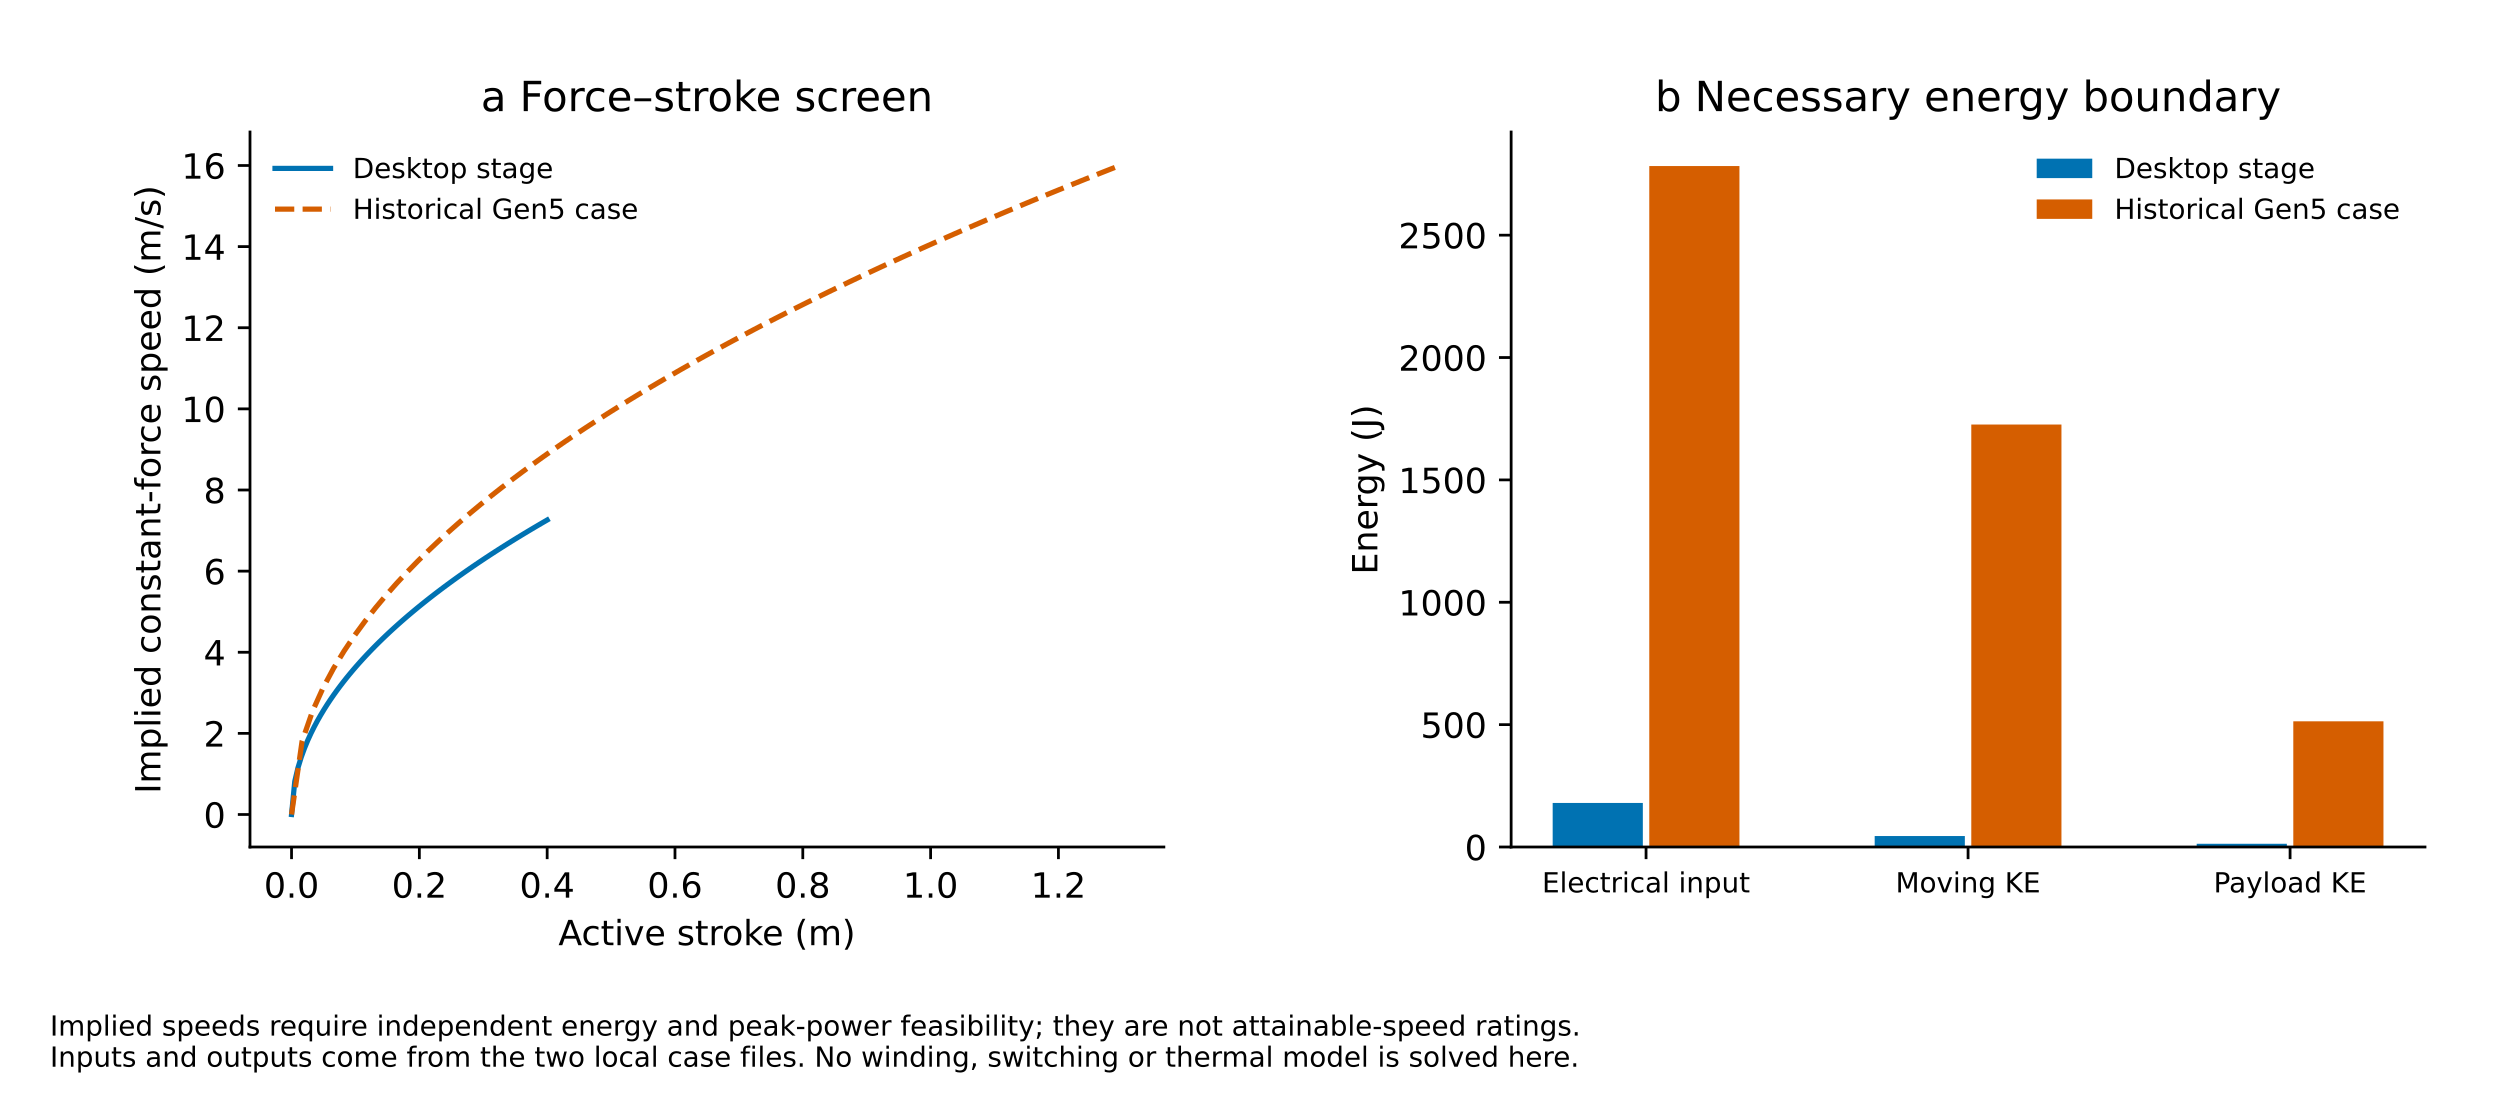
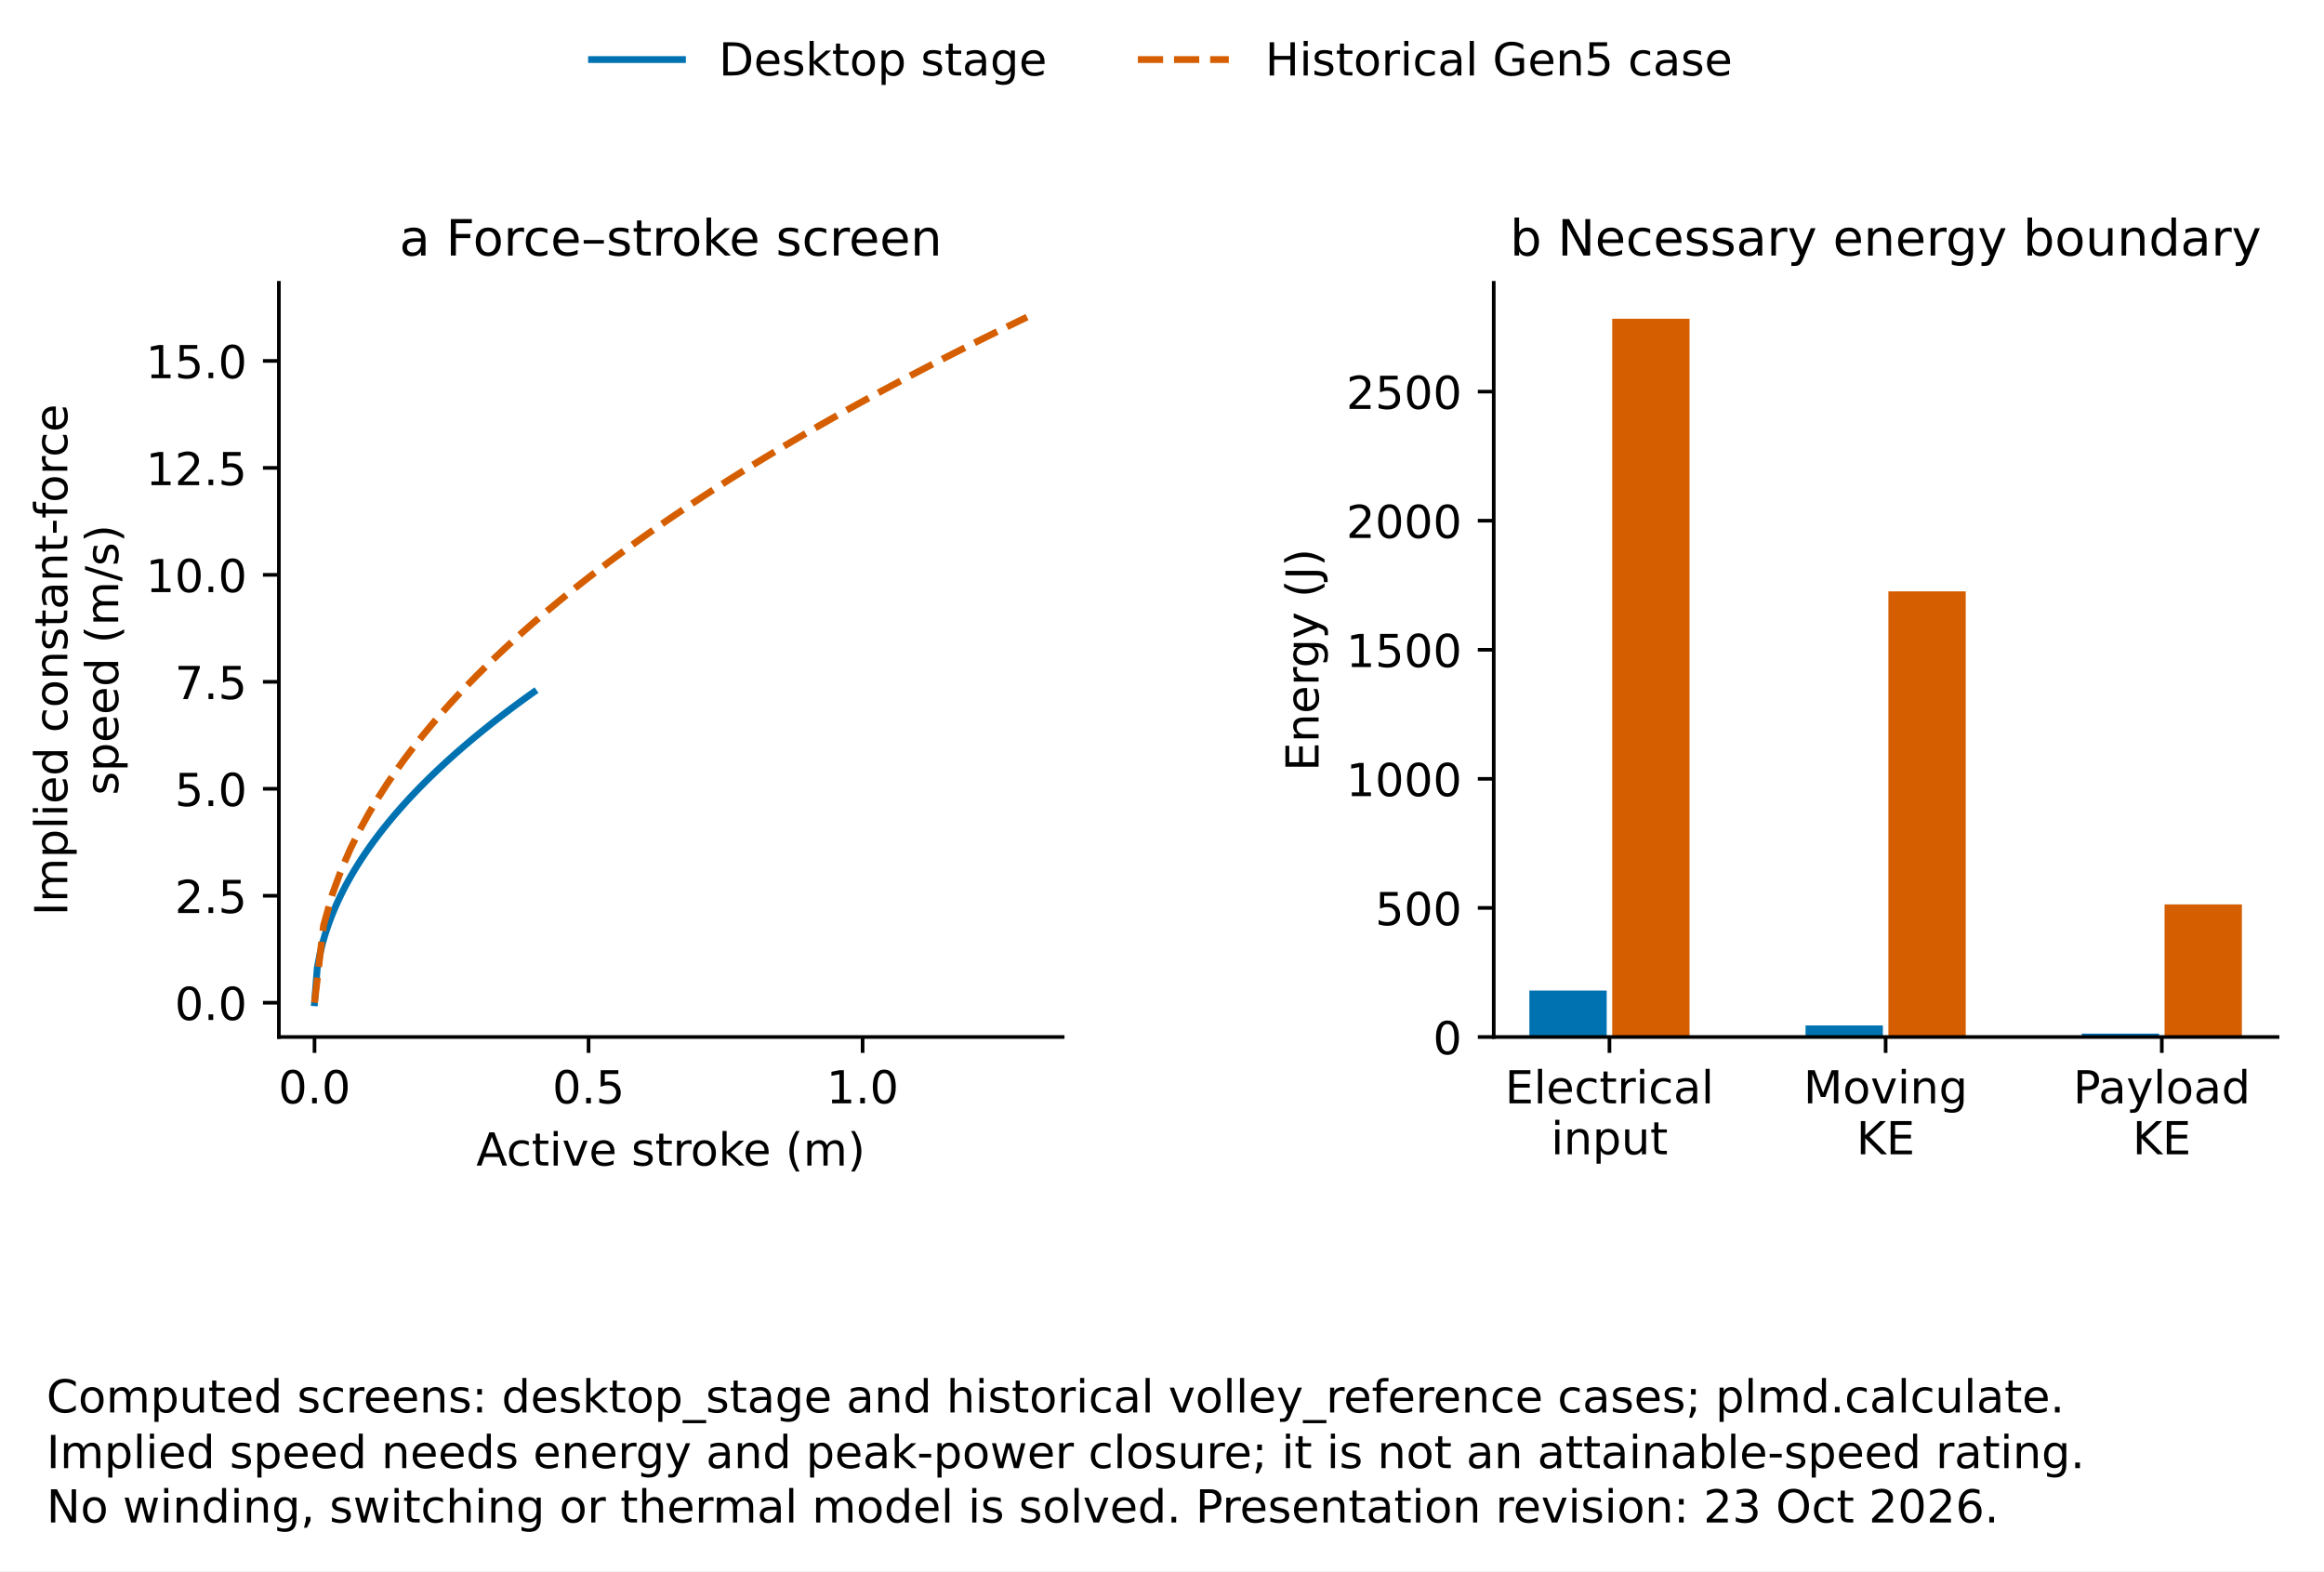
- <svg xmlns="http://www.w3.org/2000/svg" xmlns:xlink="http://www.w3.org/1999/xlink" width="720pt" height="316.8pt" viewBox="0 0 720 316.8" version="1.1">
+ <svg xmlns="http://www.w3.org/2000/svg" xmlns:xlink="http://www.w3.org/1999/xlink" width="511.2pt" height="345.6pt" viewBox="0 0 511.2 345.6" version="1.1">
  <defs>
    <style type="text/css">*{stroke-linejoin: round; stroke-linecap: butt}</style>
  </defs>
  <g id="figure_1">
    <g id="patch_1">
-       <path d="M 0 316.8 L 720 316.8 L 720 0 L 0 0 z " style="fill: #ffffff" />
+       <path d="M 0 345.6 L 511.2 345.6 L 511.2 0 L 0 0 z " style="fill: #ffffff" />
    </g>
    <g id="axes_1">
      <g id="patch_2">
-         <path d="M 72 243.936 L 335.193 243.936 L 335.193 38.016 L 72 38.016 z " style="fill: #ffffff" />
+         <path d="M 61.344 228.096 L 233.749 228.096 L 233.749 62.208 L 61.344 62.208 z " style="fill: #ffffff" />
      </g>
      <g id="matplotlib.axis_1">
        <g id="xtick_1">
          <g id="line2d_1">
            <defs>
              <path id="m3ff86016a6" d="M 0 0 L 0 3.5 " style="stroke: #000000; stroke-width: 0.8" />
            </defs>
            <g>
-               <use xlink:href="#m3ff86016a6" x="83.963" y="243.936" style="stroke: #000000; stroke-width: 0.8" />
+               <use xlink:href="#m3ff86016a6" x="69.181" y="228.096" style="stroke: #000000; stroke-width: 0.8" />
            </g>
          </g>
          <g id="text_1">
-             <text style="font-size: 10px; font-family: 'DejaVu Sans'; text-anchor: middle" x="83.963" y="258.534" transform="rotate(-0 83.96333 258.5344)">0.0</text>
+             <text style="font-size: 10px; font-family: 'DejaVu Sans'; text-anchor: middle" x="69.181" y="242.694" transform="rotate(-0 69.18058 242.6944)">0.0</text>
          </g>
        </g>
        <g id="xtick_2">
          <g id="line2d_2">
            <g>
-               <use xlink:href="#m3ff86016a6" x="120.774" y="243.936" style="stroke: #000000; stroke-width: 0.8" />
+               <use xlink:href="#m3ff86016a6" x="129.462" y="228.096" style="stroke: #000000; stroke-width: 0.8" />
            </g>
          </g>
          <g id="text_2">
-             <text style="font-size: 10px; font-family: 'DejaVu Sans'; text-anchor: middle" x="120.774" y="258.534" transform="rotate(-0 120.7736 258.5344)">0.2</text>
+             <text style="font-size: 10px; font-family: 'DejaVu Sans'; text-anchor: middle" x="129.462" y="242.694" transform="rotate(-0 129.4619 242.6944)">0.5</text>
          </g>
        </g>
        <g id="xtick_3">
          <g id="line2d_3">
            <g>
-               <use xlink:href="#m3ff86016a6" x="157.584" y="243.936" style="stroke: #000000; stroke-width: 0.8" />
+               <use xlink:href="#m3ff86016a6" x="189.743" y="228.096" style="stroke: #000000; stroke-width: 0.8" />
            </g>
          </g>
          <g id="text_3">
-             <text style="font-size: 10px; font-family: 'DejaVu Sans'; text-anchor: middle" x="157.584" y="258.534" transform="rotate(-0 157.5838 258.5344)">0.4</text>
-           </g>
-         </g>
-         <g id="xtick_4">
-           <g id="line2d_4">
-             <g>
-               <use xlink:href="#m3ff86016a6" x="194.394" y="243.936" style="stroke: #000000; stroke-width: 0.8" />
-             </g>
-           </g>
-           <g id="text_4">
-             <text style="font-size: 10px; font-family: 'DejaVu Sans'; text-anchor: middle" x="194.394" y="258.534" transform="rotate(-0 194.3941 258.5344)">0.6</text>
-           </g>
-         </g>
-         <g id="xtick_5">
-           <g id="line2d_5">
-             <g>
-               <use xlink:href="#m3ff86016a6" x="231.204" y="243.936" style="stroke: #000000; stroke-width: 0.8" />
-             </g>
-           </g>
-           <g id="text_5">
-             <text style="font-size: 10px; font-family: 'DejaVu Sans'; text-anchor: middle" x="231.204" y="258.534" transform="rotate(-0 231.2043 258.5344)">0.8</text>
-           </g>
-         </g>
-         <g id="xtick_6">
-           <g id="line2d_6">
-             <g>
-               <use xlink:href="#m3ff86016a6" x="268.015" y="243.936" style="stroke: #000000; stroke-width: 0.8" />
-             </g>
-           </g>
-           <g id="text_6">
-             <text style="font-size: 10px; font-family: 'DejaVu Sans'; text-anchor: middle" x="268.015" y="258.534" transform="rotate(-0 268.0146 258.5344)">1.0</text>
-           </g>
-         </g>
-         <g id="xtick_7">
-           <g id="line2d_7">
-             <g>
-               <use xlink:href="#m3ff86016a6" x="304.825" y="243.936" style="stroke: #000000; stroke-width: 0.8" />
-             </g>
-           </g>
-           <g id="text_7">
-             <text style="font-size: 10px; font-family: 'DejaVu Sans'; text-anchor: middle" x="304.825" y="258.534" transform="rotate(-0 304.8248 258.5344)">1.2</text>
-           </g>
-         </g>
-         <g id="text_8">
-           <text style="font-size: 10px; font-family: 'DejaVu Sans'; text-anchor: middle" x="203.597" y="272.213" transform="rotate(-0 203.5966 272.2126)">Active stroke (m)</text>
+             <text style="font-size: 10px; font-family: 'DejaVu Sans'; text-anchor: middle" x="189.743" y="242.694" transform="rotate(-0 189.7433 242.6944)">1.0</text>
+           </g>
+         </g>
+         <g id="text_4">
+           <text style="font-size: 10px; font-family: 'DejaVu Sans'; text-anchor: middle" x="147.546" y="256.373" transform="rotate(-0 147.5464 256.3726)">Active stroke (m)</text>
        </g>
      </g>
      <g id="matplotlib.axis_2">
        <g id="ytick_1">
-           <g id="line2d_8">
+           <g id="line2d_4">
            <defs>
              <path id="mac8dbd2779" d="M 0 0 L -3.5 0 " style="stroke: #000000; stroke-width: 0.8" />
            </defs>
            <g>
-               <use xlink:href="#mac8dbd2779" x="72" y="234.576" style="stroke: #000000; stroke-width: 0.8" />
+               <use xlink:href="#mac8dbd2779" x="61.344" y="220.556" style="stroke: #000000; stroke-width: 0.8" />
+             </g>
+           </g>
+           <g id="text_5">
+             <text style="font-size: 10px; font-family: 'DejaVu Sans'; text-anchor: end" x="54.344" y="224.355" transform="rotate(-0 54.344 224.3549)">0.0</text>
+           </g>
+         </g>
+         <g id="ytick_2">
+           <g id="line2d_5">
+             <g>
+               <use xlink:href="#mac8dbd2779" x="61.344" y="197.028" style="stroke: #000000; stroke-width: 0.8" />
+             </g>
+           </g>
+           <g id="text_6">
+             <text style="font-size: 10px; font-family: 'DejaVu Sans'; text-anchor: end" x="54.344" y="200.827" transform="rotate(-0 54.344 200.8272)">2.5</text>
+           </g>
+         </g>
+         <g id="ytick_3">
+           <g id="line2d_6">
+             <g>
+               <use xlink:href="#mac8dbd2779" x="61.344" y="173.5" style="stroke: #000000; stroke-width: 0.8" />
+             </g>
+           </g>
+           <g id="text_7">
+             <text style="font-size: 10px; font-family: 'DejaVu Sans'; text-anchor: end" x="54.344" y="177.299" transform="rotate(-0 54.344 177.2995)">5.0</text>
+           </g>
+         </g>
+         <g id="ytick_4">
+           <g id="line2d_7">
+             <g>
+               <use xlink:href="#mac8dbd2779" x="61.344" y="149.973" style="stroke: #000000; stroke-width: 0.8" />
+             </g>
+           </g>
+           <g id="text_8">
+             <text style="font-size: 10px; font-family: 'DejaVu Sans'; text-anchor: end" x="54.344" y="153.772" transform="rotate(-0 54.344 153.7718)">7.5</text>
+           </g>
+         </g>
+         <g id="ytick_5">
+           <g id="line2d_8">
+             <g>
+               <use xlink:href="#mac8dbd2779" x="61.344" y="126.445" style="stroke: #000000; stroke-width: 0.8" />
            </g>
          </g>
          <g id="text_9">
-             <text style="font-size: 10px; font-family: 'DejaVu Sans'; text-anchor: end" x="65" y="238.375" transform="rotate(-0 65 238.3752)">0</text>
-           </g>
-         </g>
-         <g id="ytick_2">
+             <text style="font-size: 10px; font-family: 'DejaVu Sans'; text-anchor: end" x="54.344" y="130.244" transform="rotate(-0 54.344 130.2441)">10.0</text>
+           </g>
+         </g>
+         <g id="ytick_6">
          <g id="line2d_9">
            <g>
-               <use xlink:href="#mac8dbd2779" x="72" y="211.212" style="stroke: #000000; stroke-width: 0.8" />
+               <use xlink:href="#mac8dbd2779" x="61.344" y="102.917" style="stroke: #000000; stroke-width: 0.8" />
            </g>
          </g>
          <g id="text_10">
-             <text style="font-size: 10px; font-family: 'DejaVu Sans'; text-anchor: end" x="65" y="215.011" transform="rotate(-0 65 215.0109)">2</text>
-           </g>
-         </g>
-         <g id="ytick_3">
+             <text style="font-size: 10px; font-family: 'DejaVu Sans'; text-anchor: end" x="54.344" y="106.716" transform="rotate(-0 54.344 106.7165)">12.5</text>
+           </g>
+         </g>
+         <g id="ytick_7">
          <g id="line2d_10">
            <g>
-               <use xlink:href="#mac8dbd2779" x="72" y="187.847" style="stroke: #000000; stroke-width: 0.8" />
+               <use xlink:href="#mac8dbd2779" x="61.344" y="79.39" style="stroke: #000000; stroke-width: 0.8" />
            </g>
          </g>
          <g id="text_11">
-             <text style="font-size: 10px; font-family: 'DejaVu Sans'; text-anchor: end" x="65" y="191.647" transform="rotate(-0 65 191.6466)">4</text>
-           </g>
-         </g>
-         <g id="ytick_4">
-           <g id="line2d_11">
-             <g>
-               <use xlink:href="#mac8dbd2779" x="72" y="164.483" style="stroke: #000000; stroke-width: 0.8" />
-             </g>
-           </g>
-           <g id="text_12">
-             <text style="font-size: 10px; font-family: 'DejaVu Sans'; text-anchor: end" x="65" y="168.282" transform="rotate(-0 65 168.2823)">6</text>
-           </g>
-         </g>
-         <g id="ytick_5">
-           <g id="line2d_12">
-             <g>
-               <use xlink:href="#mac8dbd2779" x="72" y="141.119" style="stroke: #000000; stroke-width: 0.8" />
-             </g>
-           </g>
-           <g id="text_13">
-             <text style="font-size: 10px; font-family: 'DejaVu Sans'; text-anchor: end" x="65" y="144.918" transform="rotate(-0 65 144.9181)">8</text>
-           </g>
-         </g>
-         <g id="ytick_6">
-           <g id="line2d_13">
-             <g>
-               <use xlink:href="#mac8dbd2779" x="72" y="117.755" style="stroke: #000000; stroke-width: 0.8" />
-             </g>
-           </g>
-           <g id="text_14">
-             <text style="font-size: 10px; font-family: 'DejaVu Sans'; text-anchor: end" x="65" y="121.554" transform="rotate(-0 65 121.5538)">10</text>
-           </g>
-         </g>
-         <g id="ytick_7">
-           <g id="line2d_14">
-             <g>
-               <use xlink:href="#mac8dbd2779" x="72" y="94.39" style="stroke: #000000; stroke-width: 0.8" />
-             </g>
-           </g>
-           <g id="text_15">
-             <text style="font-size: 10px; font-family: 'DejaVu Sans'; text-anchor: end" x="65" y="98.189" transform="rotate(-0 65 98.18947)">12</text>
-           </g>
-         </g>
-         <g id="ytick_8">
-           <g id="line2d_15">
-             <g>
-               <use xlink:href="#mac8dbd2779" x="72" y="71.026" style="stroke: #000000; stroke-width: 0.8" />
-             </g>
-           </g>
-           <g id="text_16">
-             <text style="font-size: 10px; font-family: 'DejaVu Sans'; text-anchor: end" x="65" y="74.825" transform="rotate(-0 65 74.82518)">14</text>
-           </g>
-         </g>
-         <g id="ytick_9">
-           <g id="line2d_16">
-             <g>
-               <use xlink:href="#mac8dbd2779" x="72" y="47.662" style="stroke: #000000; stroke-width: 0.8" />
-             </g>
-           </g>
-           <g id="text_17">
-             <text style="font-size: 10px; font-family: 'DejaVu Sans'; text-anchor: end" x="65" y="51.461" transform="rotate(-0 65 51.46089)">16</text>
-           </g>
-         </g>
-         <g id="text_18">
-           <text style="font-size: 10px; font-family: 'DejaVu Sans'; text-anchor: middle" x="46.195" y="140.976" transform="rotate(-90 46.19531 140.976)">Implied constant-force speed (m/s)</text>
-         </g>
-       </g>
-       <g id="line2d_17">
-         <path d="M 83.963 234.576 L 84.895 225.034 L 85.827 221.082 L 86.759 218.049 L 87.691 215.492 L 88.623 213.239 L 89.555 211.203 L 90.487 209.33 L 91.419 207.587 L 92.35 205.95 L 93.282 204.402 L 94.214 202.929 L 95.146 201.522 L 96.078 200.172 L 97.01 198.873 L 97.942 197.62 L 98.874 196.408 L 99.806 195.233 L 100.738 194.093 L 101.67 192.983 L 102.601 191.903 L 103.533 190.849 L 104.465 189.82 L 105.397 188.814 L 106.329 187.83 L 107.261 186.866 L 108.193 185.921 L 109.125 184.994 L 110.057 184.085 L 110.989 183.191 L 111.92 182.312 L 112.852 181.448 L 113.784 180.598 L 114.716 179.761 L 115.648 178.937 L 116.58 178.125 L 117.512 177.324 L 118.444 176.534 L 119.376 175.755 L 120.308 174.986 L 121.24 174.227 L 122.171 173.478 L 123.103 172.737 L 124.035 172.005 L 124.967 171.282 L 125.899 170.566 L 126.831 169.859 L 127.763 169.159 L 128.695 168.467 L 129.627 167.782 L 130.559 167.104 L 131.49 166.433 L 132.422 165.768 L 133.354 165.109 L 134.286 164.457 L 135.218 163.811 L 136.15 163.17 L 137.082 162.536 L 138.014 161.906 L 138.946 161.283 L 139.878 160.664 L 140.81 160.051 L 141.741 159.442 L 142.673 158.839 L 143.605 158.24 L 144.537 157.646 L 145.469 157.057 L 146.401 156.472 L 147.333 155.891 L 148.265 155.314 L 149.197 154.742 L 150.129 154.174 L 151.06 153.61 L 151.992 153.049 L 152.924 152.493 L 153.856 151.94 L 154.788 151.391 L 155.72 150.845 L 156.652 150.303 L 157.584 149.765 " clip-path="url(#pfc09ed5c54)" style="fill: none; stroke: #0072b2; stroke-width: 1.5; stroke-linecap: square" />
-       </g>
-       <g id="line2d_18">
-         <path d="M 83.963 234.576 L 86.992 213.514 L 90.021 204.79 L 93.049 198.096 L 96.078 192.453 L 99.107 187.481 L 102.135 182.986 L 105.164 178.852 L 108.193 175.005 L 111.222 171.391 L 114.25 167.973 L 117.279 164.722 L 120.308 161.616 L 123.336 158.637 L 126.365 155.771 L 129.394 153.005 L 132.422 150.329 L 135.451 147.737 L 138.48 145.219 L 141.508 142.77 L 144.537 140.385 L 147.566 138.059 L 150.595 135.788 L 153.623 133.568 L 156.652 131.395 L 159.681 129.268 L 162.709 127.182 L 165.738 125.136 L 168.767 123.128 L 171.795 121.156 L 174.824 119.217 L 177.853 117.31 L 180.881 115.433 L 183.91 113.586 L 186.939 111.767 L 189.968 109.974 L 192.996 108.206 L 196.025 106.463 L 199.054 104.743 L 202.082 103.046 L 205.111 101.37 L 208.14 99.716 L 211.168 98.081 L 214.197 96.466 L 217.226 94.869 L 220.254 93.29 L 223.283 91.729 L 226.312 90.185 L 229.341 88.657 L 232.369 87.144 L 235.398 85.648 L 238.427 84.166 L 241.455 82.698 L 244.484 81.245 L 247.513 79.805 L 250.541 78.379 L 253.57 76.965 L 256.599 75.564 L 259.627 74.175 L 262.656 72.798 L 265.685 71.433 L 268.714 70.079 L 271.742 68.736 L 274.771 67.404 L 277.8 66.083 L 280.828 64.772 L 283.857 63.47 L 286.886 62.179 L 289.914 60.897 L 292.943 59.625 L 295.972 58.362 L 299 57.107 L 302.029 55.862 L 305.058 54.625 L 308.086 53.397 L 311.115 52.177 L 314.144 50.965 L 317.173 49.761 L 320.201 48.565 L 323.23 47.376 " clip-path="url(#pfc09ed5c54)" style="fill: none; stroke-dasharray: 5.55,2.4; stroke-dashoffset: 0; stroke: #d55e00; stroke-width: 1.5" />
+             <text style="font-size: 10px; font-family: 'DejaVu Sans'; text-anchor: end" x="54.344" y="83.189" transform="rotate(-0 54.344 83.18879)">15.0</text>
+           </g>
+         </g>
+         <g id="text_12">
+           <text style="font-size: 10px; font-family: 'DejaVu Sans'" transform="translate(14.80087 201.4168) rotate(-90)">Implied constant-force</text>
+           <text style="font-size: 10px; font-family: 'DejaVu Sans'" transform="translate(25.99869 174.9083) rotate(-90)">speed (m/s)</text>
+         </g>
+       </g>
+       <g id="line2d_11">
+         <path d="M 69.181 220.556 L 69.791 212.869 L 70.401 209.685 L 71.012 207.241 L 71.622 205.182 L 72.233 203.367 L 72.843 201.726 L 73.454 200.218 L 74.064 198.814 L 74.675 197.495 L 75.285 196.247 L 75.895 195.061 L 76.506 193.927 L 77.116 192.84 L 77.727 191.794 L 78.337 190.784 L 78.948 189.808 L 79.558 188.861 L 80.169 187.943 L 80.779 187.049 L 81.389 186.178 L 82 185.33 L 82.61 184.501 L 83.221 183.69 L 83.831 182.897 L 84.442 182.121 L 85.052 181.36 L 85.663 180.613 L 86.273 179.88 L 86.883 179.16 L 87.494 178.452 L 88.104 177.756 L 88.715 177.072 L 89.325 176.397 L 89.936 175.733 L 90.546 175.079 L 91.157 174.434 L 91.767 173.798 L 92.377 173.17 L 92.988 172.551 L 93.598 171.939 L 94.209 171.335 L 94.819 170.738 L 95.43 170.149 L 96.04 169.566 L 96.651 168.99 L 97.261 168.42 L 97.871 167.856 L 98.482 167.299 L 99.092 166.747 L 99.703 166.201 L 100.313 165.66 L 100.924 165.124 L 101.534 164.594 L 102.145 164.068 L 102.755 163.548 L 103.365 163.032 L 103.976 162.52 L 104.586 162.013 L 105.197 161.511 L 105.807 161.013 L 106.418 160.518 L 107.028 160.028 L 107.639 159.542 L 108.249 159.06 L 108.859 158.581 L 109.47 158.106 L 110.08 157.635 L 110.691 157.167 L 111.301 156.703 L 111.912 156.242 L 112.522 155.784 L 113.133 155.33 L 113.743 154.878 L 114.353 154.43 L 114.964 153.985 L 115.574 153.542 L 116.185 153.103 L 116.795 152.666 L 117.406 152.232 " clip-path="url(#p0e93357c96)" style="fill: none; stroke: #0072b2; stroke-width: 1.5; stroke-linecap: square" />
+       </g>
+       <g id="line2d_12">
+         <path d="M 69.181 220.556 L 71.165 203.588 L 73.148 196.56 L 75.132 191.168 L 77.116 186.621 L 79.1 182.616 L 81.084 178.995 L 83.068 175.665 L 85.052 172.565 L 87.036 169.654 L 89.02 166.901 L 91.004 164.282 L 92.988 161.78 L 94.972 159.38 L 96.956 157.07 L 98.94 154.842 L 100.924 152.687 L 102.908 150.598 L 104.892 148.57 L 106.876 146.598 L 108.859 144.676 L 110.843 142.802 L 112.827 140.973 L 114.811 139.184 L 116.795 137.434 L 118.779 135.72 L 120.763 134.04 L 122.747 132.392 L 124.731 130.774 L 126.715 129.185 L 128.699 127.623 L 130.683 126.087 L 132.667 124.575 L 134.651 123.087 L 136.635 121.621 L 138.619 120.177 L 140.603 118.753 L 142.586 117.349 L 144.57 115.963 L 146.554 114.596 L 148.538 113.246 L 150.522 111.913 L 152.506 110.596 L 154.49 109.295 L 156.474 108.008 L 158.458 106.737 L 160.442 105.479 L 162.426 104.235 L 164.41 103.004 L 166.394 101.786 L 168.378 100.58 L 170.362 99.386 L 172.346 98.204 L 174.33 97.033 L 176.314 95.873 L 178.297 94.724 L 180.281 93.585 L 182.265 92.457 L 184.249 91.338 L 186.233 90.229 L 188.217 89.129 L 190.201 88.038 L 192.185 86.956 L 194.169 85.883 L 196.153 84.818 L 198.137 83.762 L 200.121 82.714 L 202.105 81.674 L 204.089 80.641 L 206.073 79.616 L 208.057 78.598 L 210.041 77.588 L 212.025 76.585 L 214.008 75.588 L 215.992 74.599 L 217.976 73.616 L 219.96 72.64 L 221.944 71.67 L 223.928 70.706 L 225.912 69.748 " clip-path="url(#p0e93357c96)" style="fill: none; stroke-dasharray: 5.55,2.4; stroke-dashoffset: 0; stroke: #d55e00; stroke-width: 1.5" />
      </g>
      <g id="patch_3">
-         <path d="M 72 243.936 L 72 38.016 " style="fill: none; stroke: #000000; stroke-width: 0.8; stroke-linejoin: miter; stroke-linecap: square" />
+         <path d="M 61.344 228.096 L 61.344 62.208 " style="fill: none; stroke: #000000; stroke-width: 0.8; stroke-linejoin: miter; stroke-linecap: square" />
      </g>
      <g id="patch_4">
-         <path d="M 72 243.936 L 335.193 243.936 " style="fill: none; stroke: #000000; stroke-width: 0.8; stroke-linejoin: miter; stroke-linecap: square" />
-       </g>
-       <g id="text_19">
-         <text style="font-size: 12px; font-family: 'DejaVu Sans'; text-anchor: middle" x="203.597" y="32.016" transform="rotate(-0 203.5966 32.016)">a  Force–stroke screen</text>
-       </g>
-       <g id="legend_1">
-         <g id="line2d_19">
-           <path d="M 79.2 48.495 L 87.2 48.495 L 95.2 48.495 " style="fill: none; stroke: #0072b2; stroke-width: 1.5; stroke-linecap: square" />
-         </g>
-         <g id="text_20">
-           <text style="font-size: 8px; font-family: 'DejaVu Sans'; text-anchor: start" x="101.6" y="51.295" transform="rotate(-0 101.6 51.29475)">Desktop stage</text>
-         </g>
-         <g id="line2d_20">
-           <path d="M 79.2 60.237 L 87.2 60.237 L 95.2 60.237 " style="fill: none; stroke-dasharray: 5.55,2.4; stroke-dashoffset: 0; stroke: #d55e00; stroke-width: 1.5" />
-         </g>
-         <g id="text_21">
-           <text style="font-size: 8px; font-family: 'DejaVu Sans'; text-anchor: start" x="101.6" y="63.037" transform="rotate(-0 101.6 63.03725)">Historical Gen5 case</text>
-         </g>
+         <path d="M 61.344 228.096 L 233.749 228.096 " style="fill: none; stroke: #000000; stroke-width: 0.8; stroke-linejoin: miter; stroke-linecap: square" />
+       </g>
+       <g id="text_13">
+         <text style="font-size: 11px; font-family: 'DejaVu Sans'; text-anchor: middle" x="147.546" y="56.208" transform="rotate(-0 147.5464 56.208)">a  Force–stroke screen</text>
      </g>
    </g>
    <g id="axes_2">
      <g id="patch_5">
-         <path d="M 435.207 243.936 L 698.4 243.936 L 698.4 38.016 L 435.207 38.016 z " style="fill: #ffffff" />
+         <path d="M 328.571 228.096 L 500.976 228.096 L 500.976 62.208 L 328.571 62.208 z " style="fill: #ffffff" />
+       </g>
+       <g id="matplotlib.axis_3">
+         <g id="xtick_4">
+           <g id="line2d_13">
+             <g>
+               <use xlink:href="#m3ff86016a6" x="354.025" y="228.096" style="stroke: #000000; stroke-width: 0.8" />
+             </g>
+           </g>
+           <g id="text_14">
+             <text style="font-size: 10px; font-family: 'DejaVu Sans'" transform="translate(331.0437 242.6944)">Electrical</text>
+             <text style="font-size: 10px; font-family: 'DejaVu Sans'" transform="translate(341.164 253.8922)">input</text>
+           </g>
+         </g>
+         <g id="xtick_5">
+           <g id="line2d_14">
+             <g>
+               <use xlink:href="#m3ff86016a6" x="414.774" y="228.096" style="stroke: #000000; stroke-width: 0.8" />
+             </g>
+           </g>
+           <g id="text_15">
+             <text style="font-size: 10px; font-family: 'DejaVu Sans'" transform="translate(396.7088 242.6944)">Moving</text>
+             <text style="font-size: 10px; font-family: 'DejaVu Sans'" transform="translate(408.3354 253.8922)">KE</text>
+           </g>
+         </g>
+         <g id="xtick_6">
+           <g id="line2d_15">
+             <g>
+               <use xlink:href="#m3ff86016a6" x="475.522" y="228.096" style="stroke: #000000; stroke-width: 0.8" />
+             </g>
+           </g>
+           <g id="text_16">
+             <text style="font-size: 10px; font-family: 'DejaVu Sans'" transform="translate(456.0223 242.6944)">Payload</text>
+             <text style="font-size: 10px; font-family: 'DejaVu Sans'" transform="translate(469.084 253.8922)">KE</text>
+           </g>
+         </g>
+       </g>
+       <g id="matplotlib.axis_4">
+         <g id="ytick_8">
+           <g id="line2d_16">
+             <g>
+               <use xlink:href="#mac8dbd2779" x="328.571" y="228.096" style="stroke: #000000; stroke-width: 0.8" />
+             </g>
+           </g>
+           <g id="text_17">
+             <text style="font-size: 10px; font-family: 'DejaVu Sans'; text-anchor: end" x="321.571" y="231.895" transform="rotate(-0 321.5713 231.8952)">0</text>
+           </g>
+         </g>
+         <g id="ytick_9">
+           <g id="line2d_17">
+             <g>
+               <use xlink:href="#mac8dbd2779" x="328.571" y="199.705" style="stroke: #000000; stroke-width: 0.8" />
+             </g>
+           </g>
+           <g id="text_18">
+             <text style="font-size: 10px; font-family: 'DejaVu Sans'; text-anchor: end" x="321.571" y="203.504" transform="rotate(-0 321.5713 203.5044)">500</text>
+           </g>
+         </g>
+         <g id="ytick_10">
+           <g id="line2d_18">
+             <g>
+               <use xlink:href="#mac8dbd2779" x="328.571" y="171.314" style="stroke: #000000; stroke-width: 0.8" />
+             </g>
+           </g>
+           <g id="text_19">
+             <text style="font-size: 10px; font-family: 'DejaVu Sans'; text-anchor: end" x="321.571" y="175.114" transform="rotate(-0 321.5713 175.1136)">1000</text>
+           </g>
+         </g>
+         <g id="ytick_11">
+           <g id="line2d_19">
+             <g>
+               <use xlink:href="#mac8dbd2779" x="328.571" y="142.924" style="stroke: #000000; stroke-width: 0.8" />
+             </g>
+           </g>
+           <g id="text_20">
+             <text style="font-size: 10px; font-family: 'DejaVu Sans'; text-anchor: end" x="321.571" y="146.723" transform="rotate(-0 321.5713 146.7228)">1500</text>
+           </g>
+         </g>
+         <g id="ytick_12">
+           <g id="line2d_20">
+             <g>
+               <use xlink:href="#mac8dbd2779" x="328.571" y="114.533" style="stroke: #000000; stroke-width: 0.8" />
+             </g>
+           </g>
+           <g id="text_21">
+             <text style="font-size: 10px; font-family: 'DejaVu Sans'; text-anchor: end" x="321.571" y="118.332" transform="rotate(-0 321.5713 118.332)">2000</text>
+           </g>
+         </g>
+         <g id="ytick_13">
+           <g id="line2d_21">
+             <g>
+               <use xlink:href="#mac8dbd2779" x="328.571" y="86.142" style="stroke: #000000; stroke-width: 0.8" />
+             </g>
+           </g>
+           <g id="text_22">
+             <text style="font-size: 10px; font-family: 'DejaVu Sans'; text-anchor: end" x="321.571" y="89.941" transform="rotate(-0 321.5713 89.94126)">2500</text>
+           </g>
+         </g>
+         <g id="text_23">
+           <text style="font-size: 10px; font-family: 'DejaVu Sans'; text-anchor: middle" x="290.042" y="145.152" transform="rotate(-90 290.0416 145.152)">Energy (J)</text>
+         </g>
      </g>
      <g id="patch_6">
-         <path d="M 447.17 243.936 L 473.137 243.936 L 473.137 231.249 L 447.17 231.249 z " clip-path="url(#pce3c950f1a)" style="fill: #0072b2" />
+         <path d="M 336.408 228.096 L 353.417 228.096 L 353.417 217.875 L 336.408 217.875 z " clip-path="url(#ped5de98362)" style="fill: #0072b2" />
      </g>
      <g id="patch_7">
-         <path d="M 539.909 243.936 L 565.876 243.936 L 565.876 240.778 L 539.909 240.778 z " clip-path="url(#pce3c950f1a)" style="fill: #0072b2" />
+         <path d="M 397.157 228.096 L 414.166 228.096 L 414.166 225.552 L 397.157 225.552 z " clip-path="url(#ped5de98362)" style="fill: #0072b2" />
      </g>
      <g id="patch_8">
-         <path d="M 632.648 243.936 L 658.615 243.936 L 658.615 243.007 L 632.648 243.007 z " clip-path="url(#pce3c950f1a)" style="fill: #0072b2" />
+         <path d="M 457.905 228.096 L 474.915 228.096 L 474.915 227.348 L 457.905 227.348 z " clip-path="url(#ped5de98362)" style="fill: #0072b2" />
      </g>
      <g id="patch_9">
-         <path d="M 474.992 243.936 L 500.959 243.936 L 500.959 47.822 L 474.992 47.822 z " clip-path="url(#pce3c950f1a)" style="fill: #d55e00" />
+         <path d="M 354.632 228.096 L 371.642 228.096 L 371.642 70.107 L 354.632 70.107 z " clip-path="url(#ped5de98362)" style="fill: #d55e00" />
      </g>
      <g id="patch_10">
-         <path d="M 567.731 243.936 L 593.698 243.936 L 593.698 122.265 L 567.731 122.265 z " clip-path="url(#pce3c950f1a)" style="fill: #d55e00" />
+         <path d="M 415.381 228.096 L 432.391 228.096 L 432.391 130.078 L 415.381 130.078 z " clip-path="url(#ped5de98362)" style="fill: #d55e00" />
      </g>
      <g id="patch_11">
-         <path d="M 660.47 243.936 L 686.437 243.936 L 686.437 207.738 L 660.47 207.738 z " clip-path="url(#pce3c950f1a)" style="fill: #d55e00" />
-       </g>
-       <g id="matplotlib.axis_3">
-         <g id="xtick_8">
-           <g id="line2d_21">
-             <g>
-               <use xlink:href="#m3ff86016a6" x="474.064" y="243.936" style="stroke: #000000; stroke-width: 0.8" />
-             </g>
-           </g>
-           <g id="text_22">
-             <text style="font-size: 8px; font-family: 'DejaVu Sans'; text-anchor: middle" x="474.064" y="257.015" transform="rotate(-0 474.0644 257.0147)">Electrical input</text>
-           </g>
-         </g>
-         <g id="xtick_9">
-           <g id="line2d_22">
-             <g>
-               <use xlink:href="#m3ff86016a6" x="566.803" y="243.936" style="stroke: #000000; stroke-width: 0.8" />
-             </g>
-           </g>
-           <g id="text_23">
-             <text style="font-size: 8px; font-family: 'DejaVu Sans'; text-anchor: middle" x="566.803" y="257.015" transform="rotate(-0 566.8034 257.0147)">Moving KE</text>
-           </g>
-         </g>
-         <g id="xtick_10">
-           <g id="line2d_23">
-             <g>
-               <use xlink:href="#m3ff86016a6" x="659.542" y="243.936" style="stroke: #000000; stroke-width: 0.8" />
-             </g>
-           </g>
-           <g id="text_24">
-             <text style="font-size: 8px; font-family: 'DejaVu Sans'; text-anchor: middle" x="659.542" y="257.015" transform="rotate(-0 659.5424 257.0147)">Payload KE</text>
-           </g>
-         </g>
-       </g>
-       <g id="matplotlib.axis_4">
-         <g id="ytick_10">
-           <g id="line2d_24">
-             <g>
-               <use xlink:href="#mac8dbd2779" x="435.207" y="243.936" style="stroke: #000000; stroke-width: 0.8" />
-             </g>
-           </g>
-           <g id="text_25">
-             <text style="font-size: 10px; font-family: 'DejaVu Sans'; text-anchor: end" x="428.207" y="247.735" transform="rotate(-0 428.2067 247.7352)">0</text>
-           </g>
-         </g>
-         <g id="ytick_11">
-           <g id="line2d_25">
-             <g>
-               <use xlink:href="#mac8dbd2779" x="435.207" y="208.694" style="stroke: #000000; stroke-width: 0.8" />
-             </g>
-           </g>
-           <g id="text_26">
-             <text style="font-size: 10px; font-family: 'DejaVu Sans'; text-anchor: end" x="428.207" y="212.493" transform="rotate(-0 428.2067 212.4932)">500</text>
-           </g>
-         </g>
-         <g id="ytick_12">
-           <g id="line2d_26">
-             <g>
-               <use xlink:href="#mac8dbd2779" x="435.207" y="173.452" style="stroke: #000000; stroke-width: 0.8" />
-             </g>
-           </g>
-           <g id="text_27">
-             <text style="font-size: 10px; font-family: 'DejaVu Sans'; text-anchor: end" x="428.207" y="177.251" transform="rotate(-0 428.2067 177.2511)">1000</text>
-           </g>
-         </g>
-         <g id="ytick_13">
-           <g id="line2d_27">
-             <g>
-               <use xlink:href="#mac8dbd2779" x="435.207" y="138.21" style="stroke: #000000; stroke-width: 0.8" />
-             </g>
-           </g>
-           <g id="text_28">
-             <text style="font-size: 10px; font-family: 'DejaVu Sans'; text-anchor: end" x="428.207" y="142.009" transform="rotate(-0 428.2067 142.0091)">1500</text>
-           </g>
-         </g>
-         <g id="ytick_14">
-           <g id="line2d_28">
-             <g>
-               <use xlink:href="#mac8dbd2779" x="435.207" y="102.968" style="stroke: #000000; stroke-width: 0.8" />
-             </g>
-           </g>
-           <g id="text_29">
-             <text style="font-size: 10px; font-family: 'DejaVu Sans'; text-anchor: end" x="428.207" y="106.767" transform="rotate(-0 428.2067 106.767)">2000</text>
-           </g>
-         </g>
-         <g id="ytick_15">
-           <g id="line2d_29">
-             <g>
-               <use xlink:href="#mac8dbd2779" x="435.207" y="67.726" style="stroke: #000000; stroke-width: 0.8" />
-             </g>
-           </g>
-           <g id="text_30">
-             <text style="font-size: 10px; font-family: 'DejaVu Sans'; text-anchor: end" x="428.207" y="71.525" transform="rotate(-0 428.2067 71.525)">2500</text>
-           </g>
-         </g>
-         <g id="text_31">
-           <text style="font-size: 10px; font-family: 'DejaVu Sans'; text-anchor: middle" x="396.677" y="140.976" transform="rotate(-90 396.677 140.976)">Energy (J)</text>
-         </g>
+         <path d="M 476.13 228.096 L 493.139 228.096 L 493.139 198.935 L 476.13 198.935 z " clip-path="url(#ped5de98362)" style="fill: #d55e00" />
      </g>
      <g id="patch_12">
-         <path d="M 435.207 243.936 L 435.207 38.016 " style="fill: none; stroke: #000000; stroke-width: 0.8; stroke-linejoin: miter; stroke-linecap: square" />
+         <path d="M 328.571 228.096 L 328.571 62.208 " style="fill: none; stroke: #000000; stroke-width: 0.8; stroke-linejoin: miter; stroke-linecap: square" />
      </g>
      <g id="patch_13">
-         <path d="M 435.207 243.936 L 698.4 243.936 " style="fill: none; stroke: #000000; stroke-width: 0.8; stroke-linejoin: miter; stroke-linecap: square" />
-       </g>
-       <g id="text_32">
-         <text style="font-size: 12px; font-family: 'DejaVu Sans'; text-anchor: middle" x="566.803" y="32.016" transform="rotate(-0 566.8034 32.016)">b  Necessary energy boundary</text>
-       </g>
-       <g id="legend_2">
-         <g id="patch_14">
-           <path d="M 586.57 51.295 L 602.57 51.295 L 602.57 45.695 L 586.57 45.695 z " style="fill: #0072b2" />
-         </g>
-         <g id="text_33">
-           <text style="font-size: 8px; font-family: 'DejaVu Sans'; text-anchor: start" x="608.97" y="51.295" transform="rotate(-0 608.97 51.29475)">Desktop stage</text>
-         </g>
-         <g id="patch_15">
-           <path d="M 586.57 63.037 L 602.57 63.037 L 602.57 57.437 L 586.57 57.437 z " style="fill: #d55e00" />
-         </g>
-         <g id="text_34">
-           <text style="font-size: 8px; font-family: 'DejaVu Sans'; text-anchor: start" x="608.97" y="63.037" transform="rotate(-0 608.97 63.03725)">Historical Gen5 case</text>
-         </g>
-       </g>
-     </g>
-     <g id="text_35">
-       <text style="font-size: 8px; font-family: 'DejaVu Sans'" transform="translate(14.4 298.258)">Implied speeds require independent energy and peak-power feasibility; they are not attainable-speed ratings.</text>
-       <text style="font-size: 8px; font-family: 'DejaVu Sans'" transform="translate(14.4 307.2163)">Inputs and outputs come from the two local case files. No winding, switching or thermal model is solved here.</text>
+         <path d="M 328.571 228.096 L 500.976 228.096 " style="fill: none; stroke: #000000; stroke-width: 0.8; stroke-linejoin: miter; stroke-linecap: square" />
+       </g>
+       <g id="text_24">
+         <text style="font-size: 11px; font-family: 'DejaVu Sans'; text-anchor: middle" x="414.774" y="56.208" transform="rotate(-0 414.7736 56.208)">b  Necessary energy boundary</text>
+       </g>
+     </g>
+     <g id="text_25">
+       <text style="font-size: 10px; font-family: 'DejaVu Sans'" transform="translate(10.224 310.6869)">Computed screens: desktop_stage and historical volley_reference cases; plmd.calculate.</text>
+       <text style="font-size: 10px; font-family: 'DejaVu Sans'" transform="translate(10.224 322.9227)">Implied speed needs energy and peak-power closure; it is not an attainable-speed rating.</text>
+       <text style="font-size: 10px; font-family: 'DejaVu Sans'" transform="translate(10.224 334.8803)">No winding, switching or thermal model is solved. Presentation revision: 23 Oct 2026.</text>
+     </g>
+     <g id="legend_1">
+       <g id="line2d_22">
+         <path d="M 130.117 13.098 L 140.117 13.098 L 150.117 13.098 " style="fill: none; stroke: #0072b2; stroke-width: 1.5; stroke-linecap: square" />
+       </g>
+       <g id="text_26">
+         <text style="font-size: 10px; font-family: 'DejaVu Sans'; text-anchor: start" x="158.117" y="16.598" transform="rotate(-0 158.1172 16.59844)">Desktop stage</text>
+       </g>
+       <g id="line2d_23">
+         <path d="M 250.295 13.098 L 260.295 13.098 L 270.295 13.098 " style="fill: none; stroke-dasharray: 5.55,2.4; stroke-dashoffset: 0; stroke: #d55e00; stroke-width: 1.5" />
+       </g>
+       <g id="text_27">
+         <text style="font-size: 10px; font-family: 'DejaVu Sans'; text-anchor: start" x="278.295" y="16.598" transform="rotate(-0 278.2953 16.59844)">Historical Gen5 case</text>
+       </g>
    </g>
  </g>
  <defs>
-     <clipPath id="pfc09ed5c54">
-       <rect x="72" y="38.016" width="263.193" height="205.92" />
+     <clipPath id="p0e93357c96">
+       <rect x="61.344" y="62.208" width="172.405" height="165.888" />
    </clipPath>
-     <clipPath id="pce3c950f1a">
-       <rect x="435.207" y="38.016" width="263.193" height="205.92" />
+     <clipPath id="ped5de98362">
+       <rect x="328.571" y="62.208" width="172.405" height="165.888" />
    </clipPath>
  </defs>
</svg>
